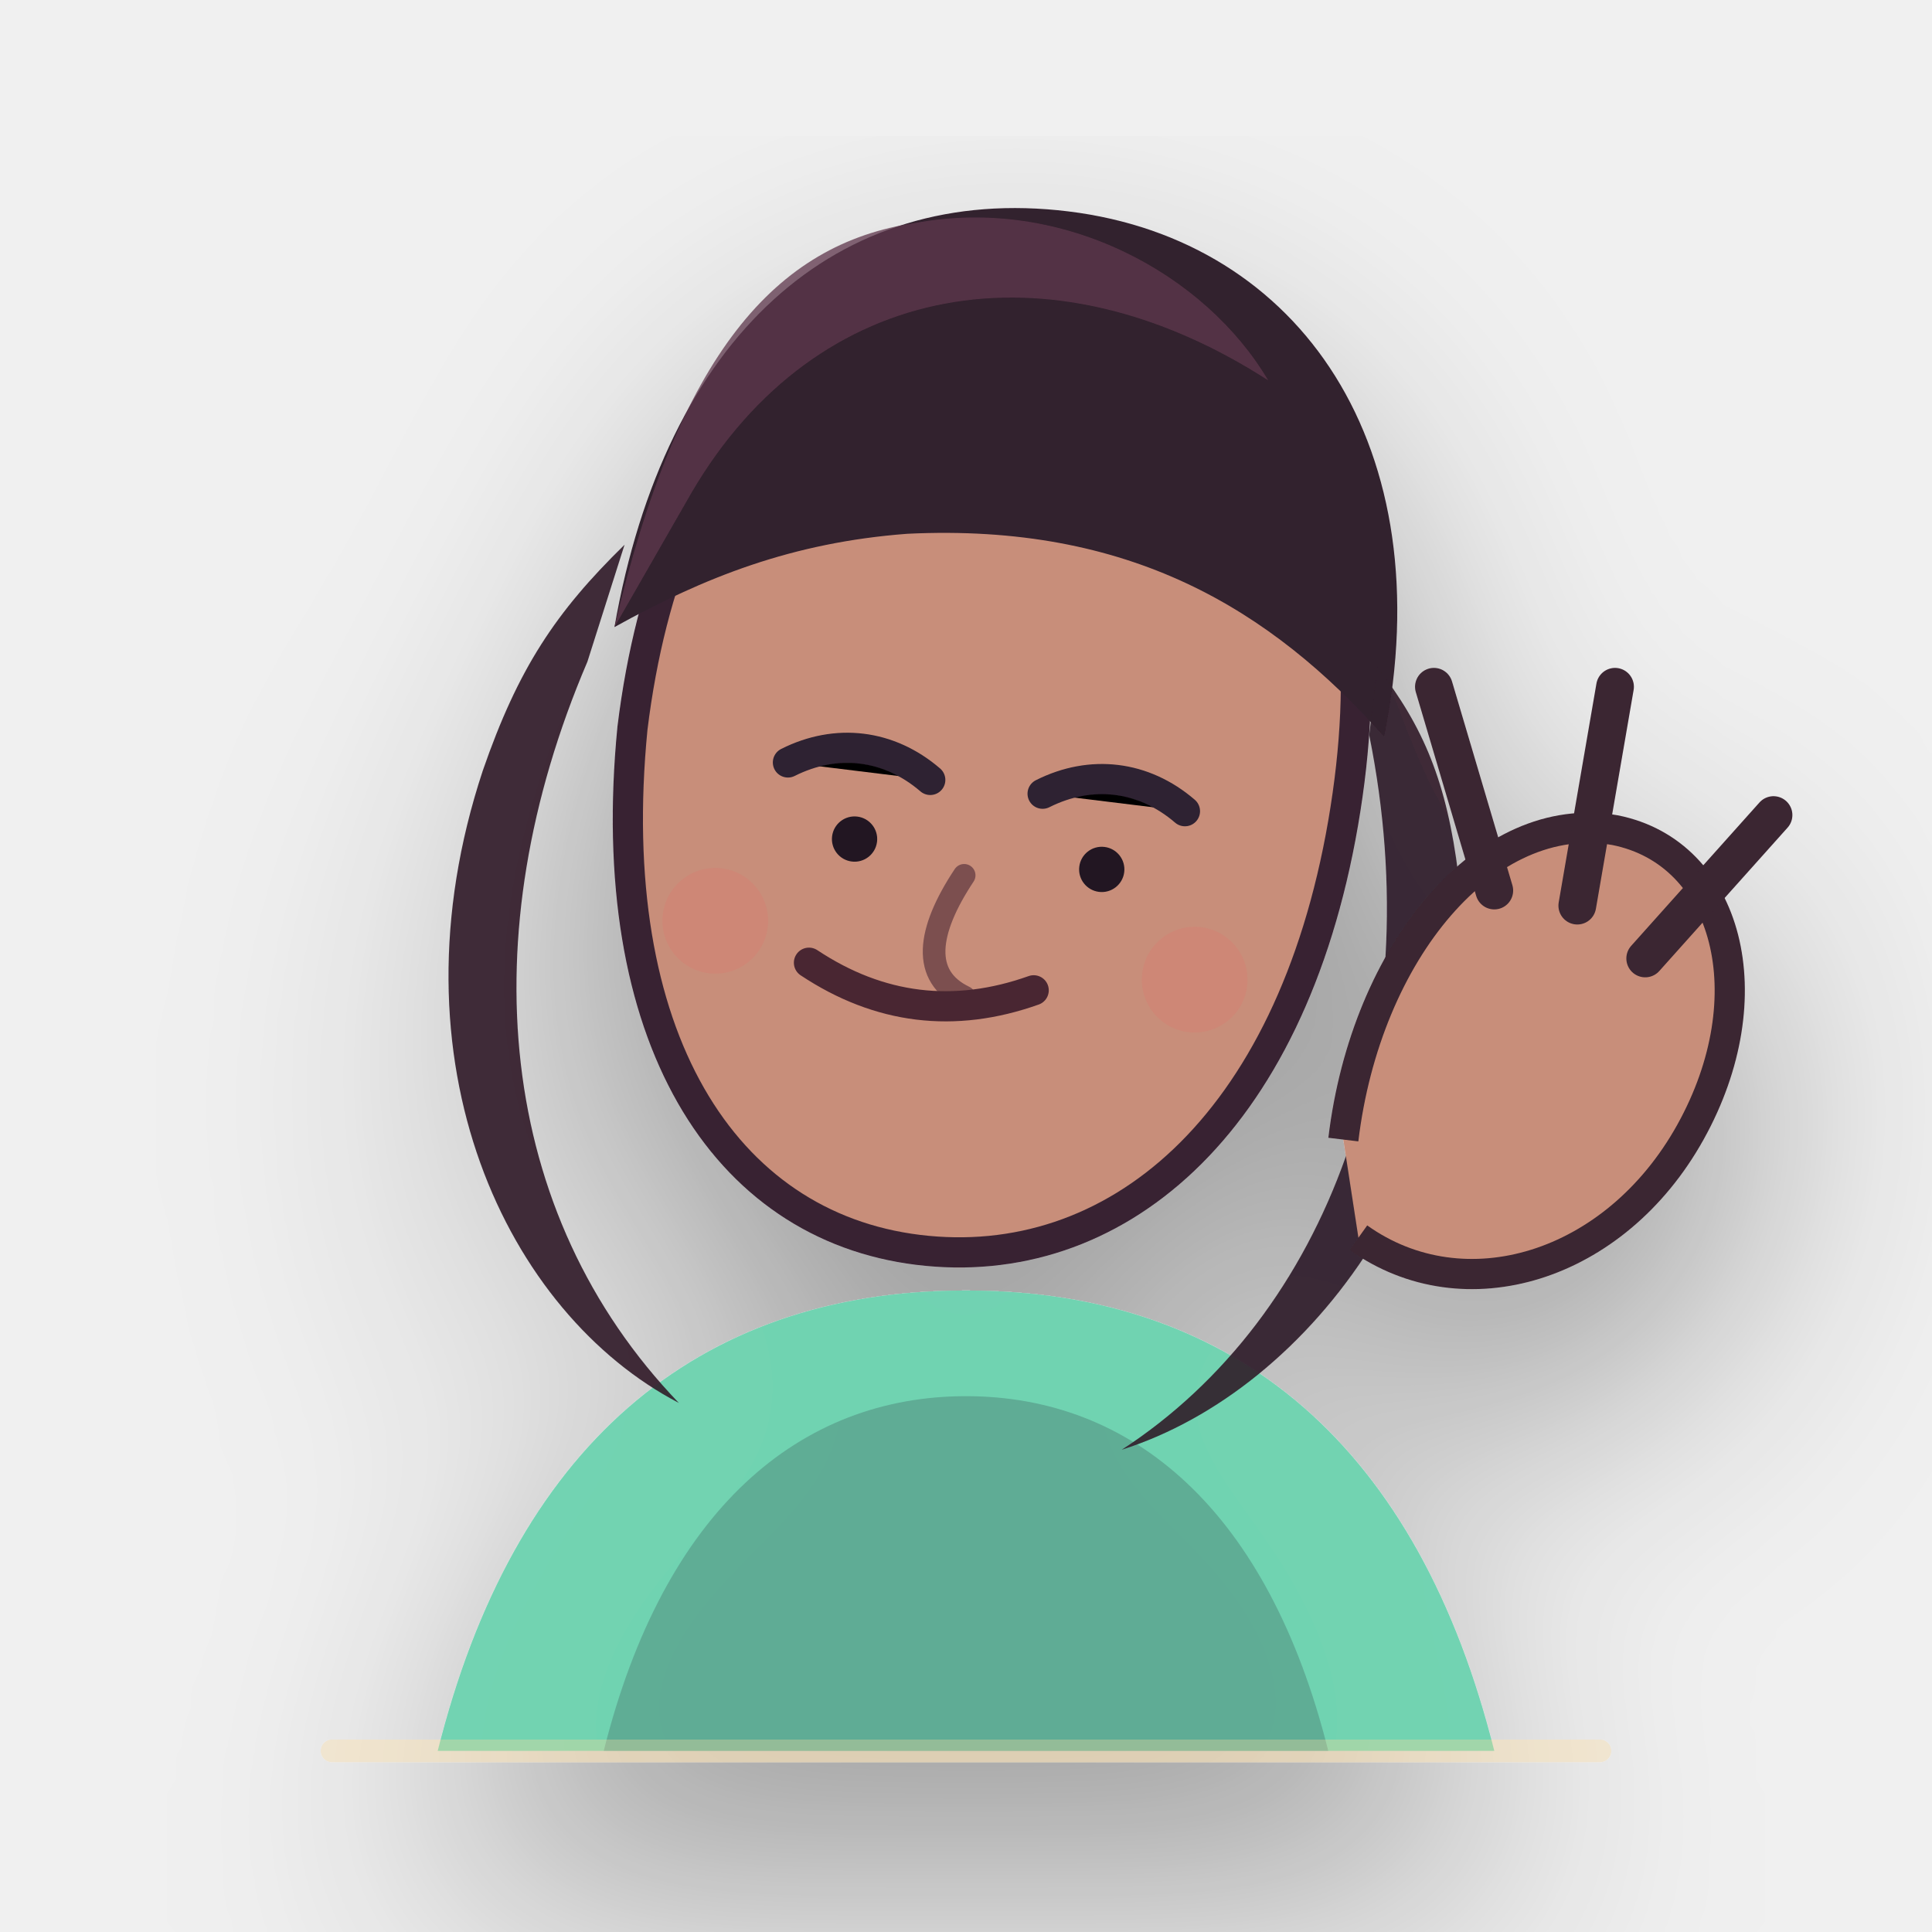
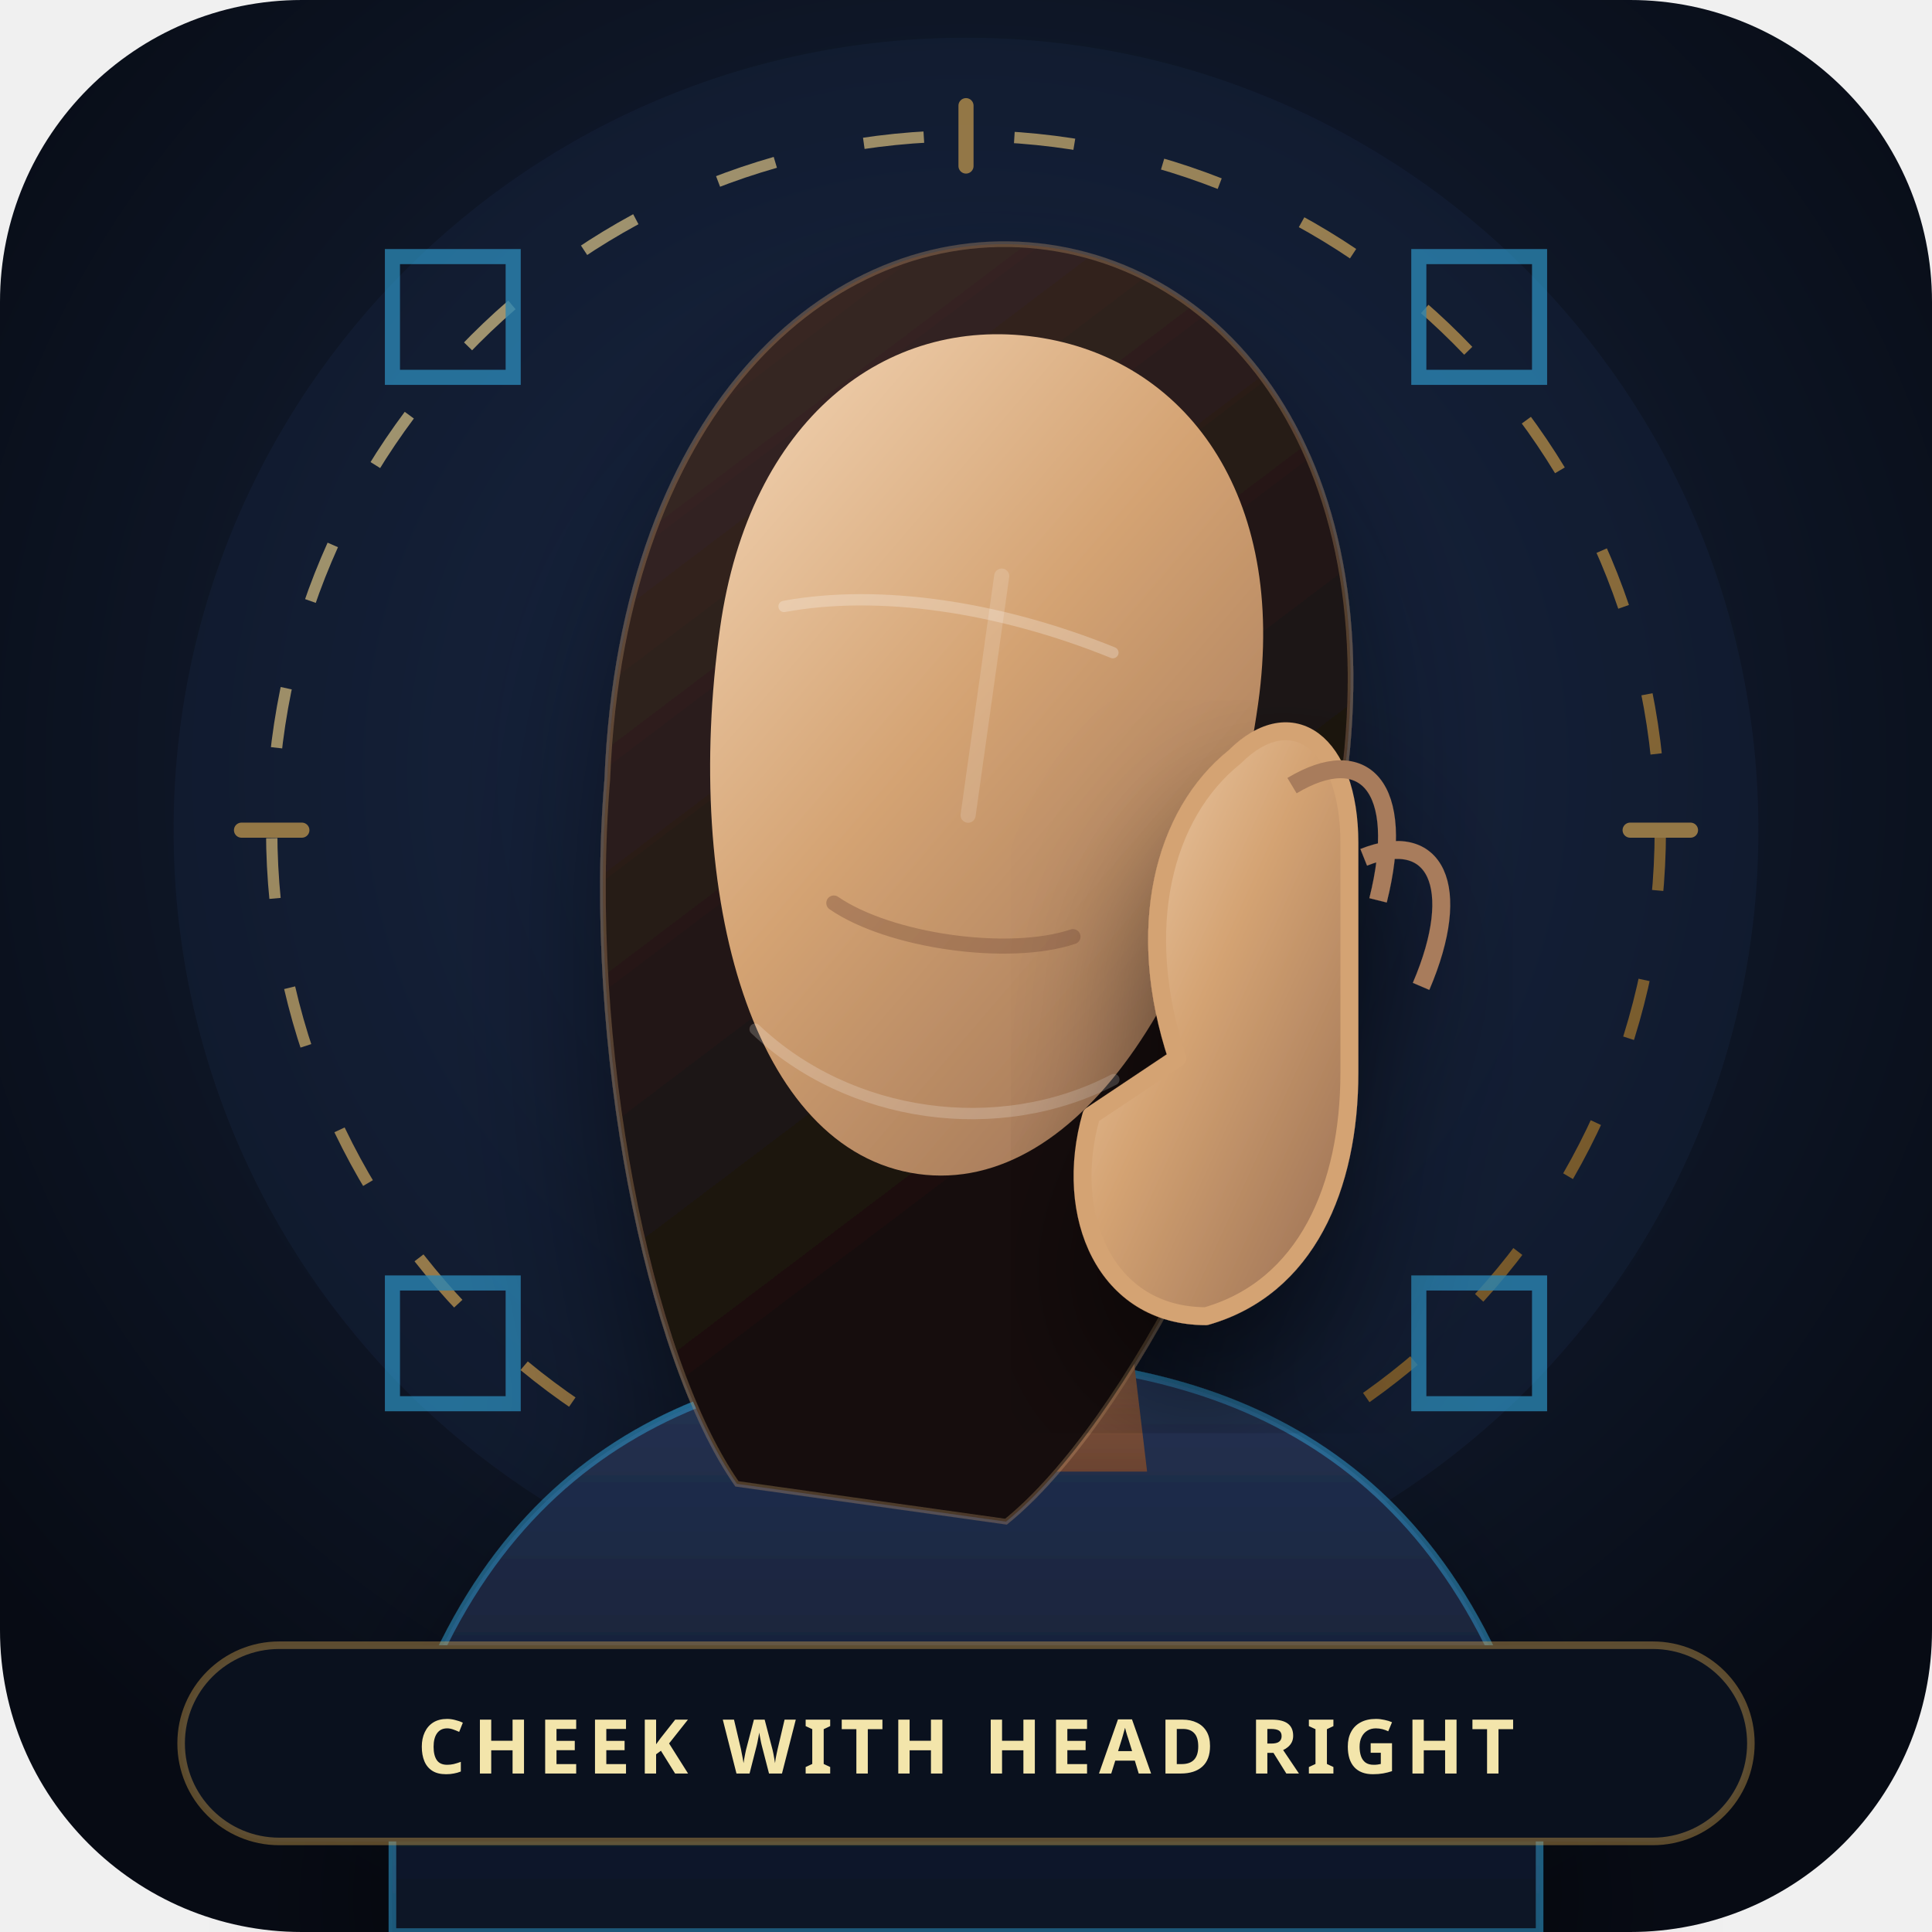
<svg xmlns="http://www.w3.org/2000/svg" width="512" height="512" viewBox="0 0 256 256" role="img" aria-label="female verification pose cheek-head-right">
  <defs>
-     <linearGradient id="g18" x1="36" y1="28" x2="220" y2="232" gradientUnits="userSpaceOnUse">
-       <stop stop-color="#ef5e5e" stop-opacity=".22" />
-       <stop offset=".52" stop-color="#d9a752" stop-opacity=".18" />
-       <stop offset="1" stop-color="#8a6ef2" stop-opacity=".20" />
+     <radialGradient id="bgGrad" cx="50%" cy="40%" r="65%">
+       <stop offset="0%" stop-color="#1A2744" />
+       <stop offset="60%" stop-color="#0E1626" />
+       <stop offset="100%" stop-color="#070B14" />
+     </radialGradient>
+     <linearGradient id="skinLight" x1="0%" y1="0%" x2="100%" y2="100%">
+       <stop offset="0%" stop-color="#F3D5B5" />
+       <stop offset="45%" stop-color="#D4A373" />
+       <stop offset="85%" stop-color="#A87C5B" />
+       <stop offset="100%" stop-color="#7B503B" />
    </linearGradient>
-     <filter id="s" x="-20%" y="-20%" width="140%" height="140%">
-       <feDropShadow dx="0" dy="18" stdDeviation="18" flood-color="#05070d" flood-opacity=".35" />
+     <linearGradient id="skinShadow" x1="0%" y1="0%" x2="0%" y2="100%">
+       <stop offset="0%" stop-color="#C28E63" />
+       <stop offset="100%" stop-color="#6B4331" />
+     </linearGradient>
+     <linearGradient id="hairGrad" x1="20%" y1="0%" x2="80%" y2="100%">
+       <stop offset="0%" stop-color="#3A2925" />
+       <stop offset="50%" stop-color="#1F1513" />
+       <stop offset="100%" stop-color="#110B0A" />
+     </linearGradient>
+     <linearGradient id="clothGrad" x1="0%" y1="0%" x2="0%" y2="100%">
+       <stop offset="0%" stop-color="#243354" />
+       <stop offset="100%" stop-color="#0E1524" />
+     </linearGradient>
+     <linearGradient id="goldGrad" x1="0%" y1="0%" x2="100%" y2="100%">
+       <stop offset="0%" stop-color="#F3E5AB" />
+       <stop offset="50%" stop-color="#D9A752" />
+       <stop offset="100%" stop-color="#996515" />
+     </linearGradient>
+     <filter id="dropShadow" x="-20%" y="-20%" width="140%" height="140%">
+       <feDropShadow dx="0" dy="12" stdDeviation="10" flood-color="#000000" flood-opacity="0.5" />
+     </filter>
+     <filter id="glow" x="-30%" y="-30%" width="160%" height="160%">
+       <feGaussianBlur stdDeviation="6" result="blur" />
+       <feComposite in="SourceGraphic" in2="blur" operator="over" />
    </filter>
  </defs>
-   <g filter="url(#s)">
-     <path d="M58 232 C68 192 92 171 128 171 C164 171 188 192 198 232 Z" fill="#6dd3b0" opacity=".95" />
-     <path d="M80 232 C88 200 106 185 128 185 C150 185 168 200 176 232" fill="#0d1122" opacity=".20" />
-     <g transform="rotate(7 128 114)">
-       <path d="M82 102 C82 62 101 38 130 38 C161 38 179 62 177 103 C175 144 154 166 128 166 C102 166 83 143 82 102Z" fill="#c88e7a" stroke="#382433" stroke-width="4" />
-       <path d="M78 89 C80 50 100 27 131 27 C162 27 184 52 181 91 C164 76 144 67 115 72 C100 75 89 81 78 89Z" fill="#32202d" />
-       <path d="M86 70 C99 40 129 31 160 46 C150 33 130 25 111 31 C93 36 82 52 78 89" fill="#5e3a4d" opacity=".75" />
-       <path d="M75 94 C64 132 72 168 99 190 C75 181 55 150 63 110 C66 96 70 88 78 78" fill="#32202d" opacity=".92" />
-       <path d="M179 91 C192 130 183 168 158 189 C182 178 201 145 193 108 C190 96 186 89 179 82" fill="#32202d" opacity=".92" />
-       <path d="M103 104 C109 100 116 100 122 104" stroke="#2d2130" stroke-width="4" stroke-linecap="round" />
-       <path d="M137 104 C143 100 150 100 156 104" stroke="#2d2130" stroke-width="4" stroke-linecap="round" />
-       <circle cx="113" cy="113" r="3" fill="#201722" />
-       <circle cx="146" cy="113" r="3" fill="#201722" />
-       <path d="M128 116 C124 124 124 130 130 132" stroke="#7b4f50" stroke-width="3" stroke-linecap="round" fill="none" />
-       <path d="M109 130 C119 135 129 135 139 130" stroke="#4a2630" stroke-width="4" stroke-linecap="round" fill="none" />
-       <circle cx="96" cy="126" r="7" fill="#ef5e5e" opacity=".16" />
-       <circle cx="160" cy="126" r="7" fill="#ef5e5e" opacity=".16" />
+   <rect width="256" height="256" rx="40" fill="url(#bgGrad)" />
+   <circle cx="128" cy="110" r="105" fill="#182642" opacity="0.35" />
+   <g opacity="0.65">
+     <circle cx="128" cy="110" r="92" fill="none" stroke="url(#goldGrad)" stroke-width="1.5" stroke-dasharray="8 12" />
+     <path d="M 128 14 L 128 22 M 128 198 L 128 206 M 32 110 L 40 110 M 216 110 L 224 110" stroke="#D9A752" stroke-width="2" stroke-linecap="round" />
+     <rect x="52" y="34" width="16" height="16" fill="none" stroke="#38BDF8" stroke-width="2" stroke-dasharray="16 0" opacity="0.8" />
+     <rect x="188" y="34" width="16" height="16" fill="none" stroke="#38BDF8" stroke-width="2" stroke-dasharray="16 0" opacity="0.8" />
+     <rect x="52" y="170" width="16" height="16" fill="none" stroke="#38BDF8" stroke-width="2" stroke-dasharray="16 0" opacity="0.8" />
+     <rect x="188" y="170" width="16" height="16" fill="none" stroke="#38BDF8" stroke-width="2" stroke-dasharray="16 0" opacity="0.8" />
+   </g>
+   <g filter="url(#dropShadow)">
+     <path d="M 52 236 C 64 192 94 180 128 180 C 162 180 192 192 204 236 L 204 256 L 52 256 Z" fill="url(#clothGrad)" stroke="#38BDF8" stroke-width="1" stroke-opacity="0.4" />
+     <path d="M 110 145 L 146 145 L 152 195 L 104 195 Z" fill="url(#skinShadow)" />
+     <g transform="rotate(8 128 110)">
+       <path d="M 80 110 C 75 60 100 32 128 32 C 156 32 181 60 176 110 C 174 145 160 185 146 200 L 110 200 C 96 185 82 145 80 110 Z" fill="url(#hairGrad)" stroke="#D4A373" stroke-width="0.75" stroke-opacity="0.3" />
+       <path d="M 92 88 C 92 60 108 44 128 44 C 148 44 164 60 164 88 C 164 124 150 156 128 156 C 106 156 92 124 92 88 Z" fill="url(#skinLight)" />
+       <path d="M 100 84 C 112 80 128 80 144 84" fill="none" stroke="#FFF" stroke-width="1.5" opacity="0.25" stroke-linecap="round" />
+       <path d="M 128 76 L 128 108" fill="none" stroke="#FFF" stroke-width="2" opacity="0.15" stroke-linecap="round" />
+       <path d="M 112 122 C 120 126 136 126 144 122" fill="none" stroke="#7B503B" stroke-width="2" opacity="0.4" stroke-linecap="round" />
+       <path d="M 104 140 C 118 150 138 150 152 140" fill="none" stroke="#FFF" stroke-width="1.5" opacity="0.2" stroke-linecap="round" />
    </g>
-     <g>
-       <path d="M178 151 C181 126 197 107 214 110 C229 113 234 132 224 150 C214 168 194 174 180 164" fill="#c88e7a" stroke="#3a2530" stroke-width="4" />
-       <path d="M198 118 L190 91 M209 120 L214 91 M218 127 L235 108" stroke="#3a2530" stroke-width="5" stroke-linecap="round" />
-     </g>
-     <path d="M44 232 H212" stroke="#f6d79a" stroke-opacity=".35" stroke-width="3" stroke-linecap="round" />
  </g>
+   <g transform="translate(156, 106) scale(0.95)" filter="url(#dropShadow)">
+     <path d="M 0 36 C -6 18 -2 2 8 -6 C 16 -14 24 -8 24 6 L 24 38 C 24 54 18 68 4 72 C -10 72 -16 58 -12 44 Z" fill="url(#skinLight)" stroke="#D4A373" stroke-width="2.5" stroke-linejoin="round" />
+     <path d="M 16 -2 C 26 -8 32 -2 28 14 M 26 8 C 36 4 40 12 34 26" fill="none" stroke="#A87C5B" stroke-width="2.5" />
+   </g>
+   <rect x="24" y="218" width="208" height="26" rx="13" fill="#0A111E" stroke="#D9A752" stroke-width="1" stroke-opacity="0.4" />
+   <text x="128" y="235" font-family="sans-serif" font-size="10" font-weight="800" fill="#F3E5AB" text-anchor="middle" letter-spacing="1">CHEEK WITH HEAD RIGHT</text>
</svg>
